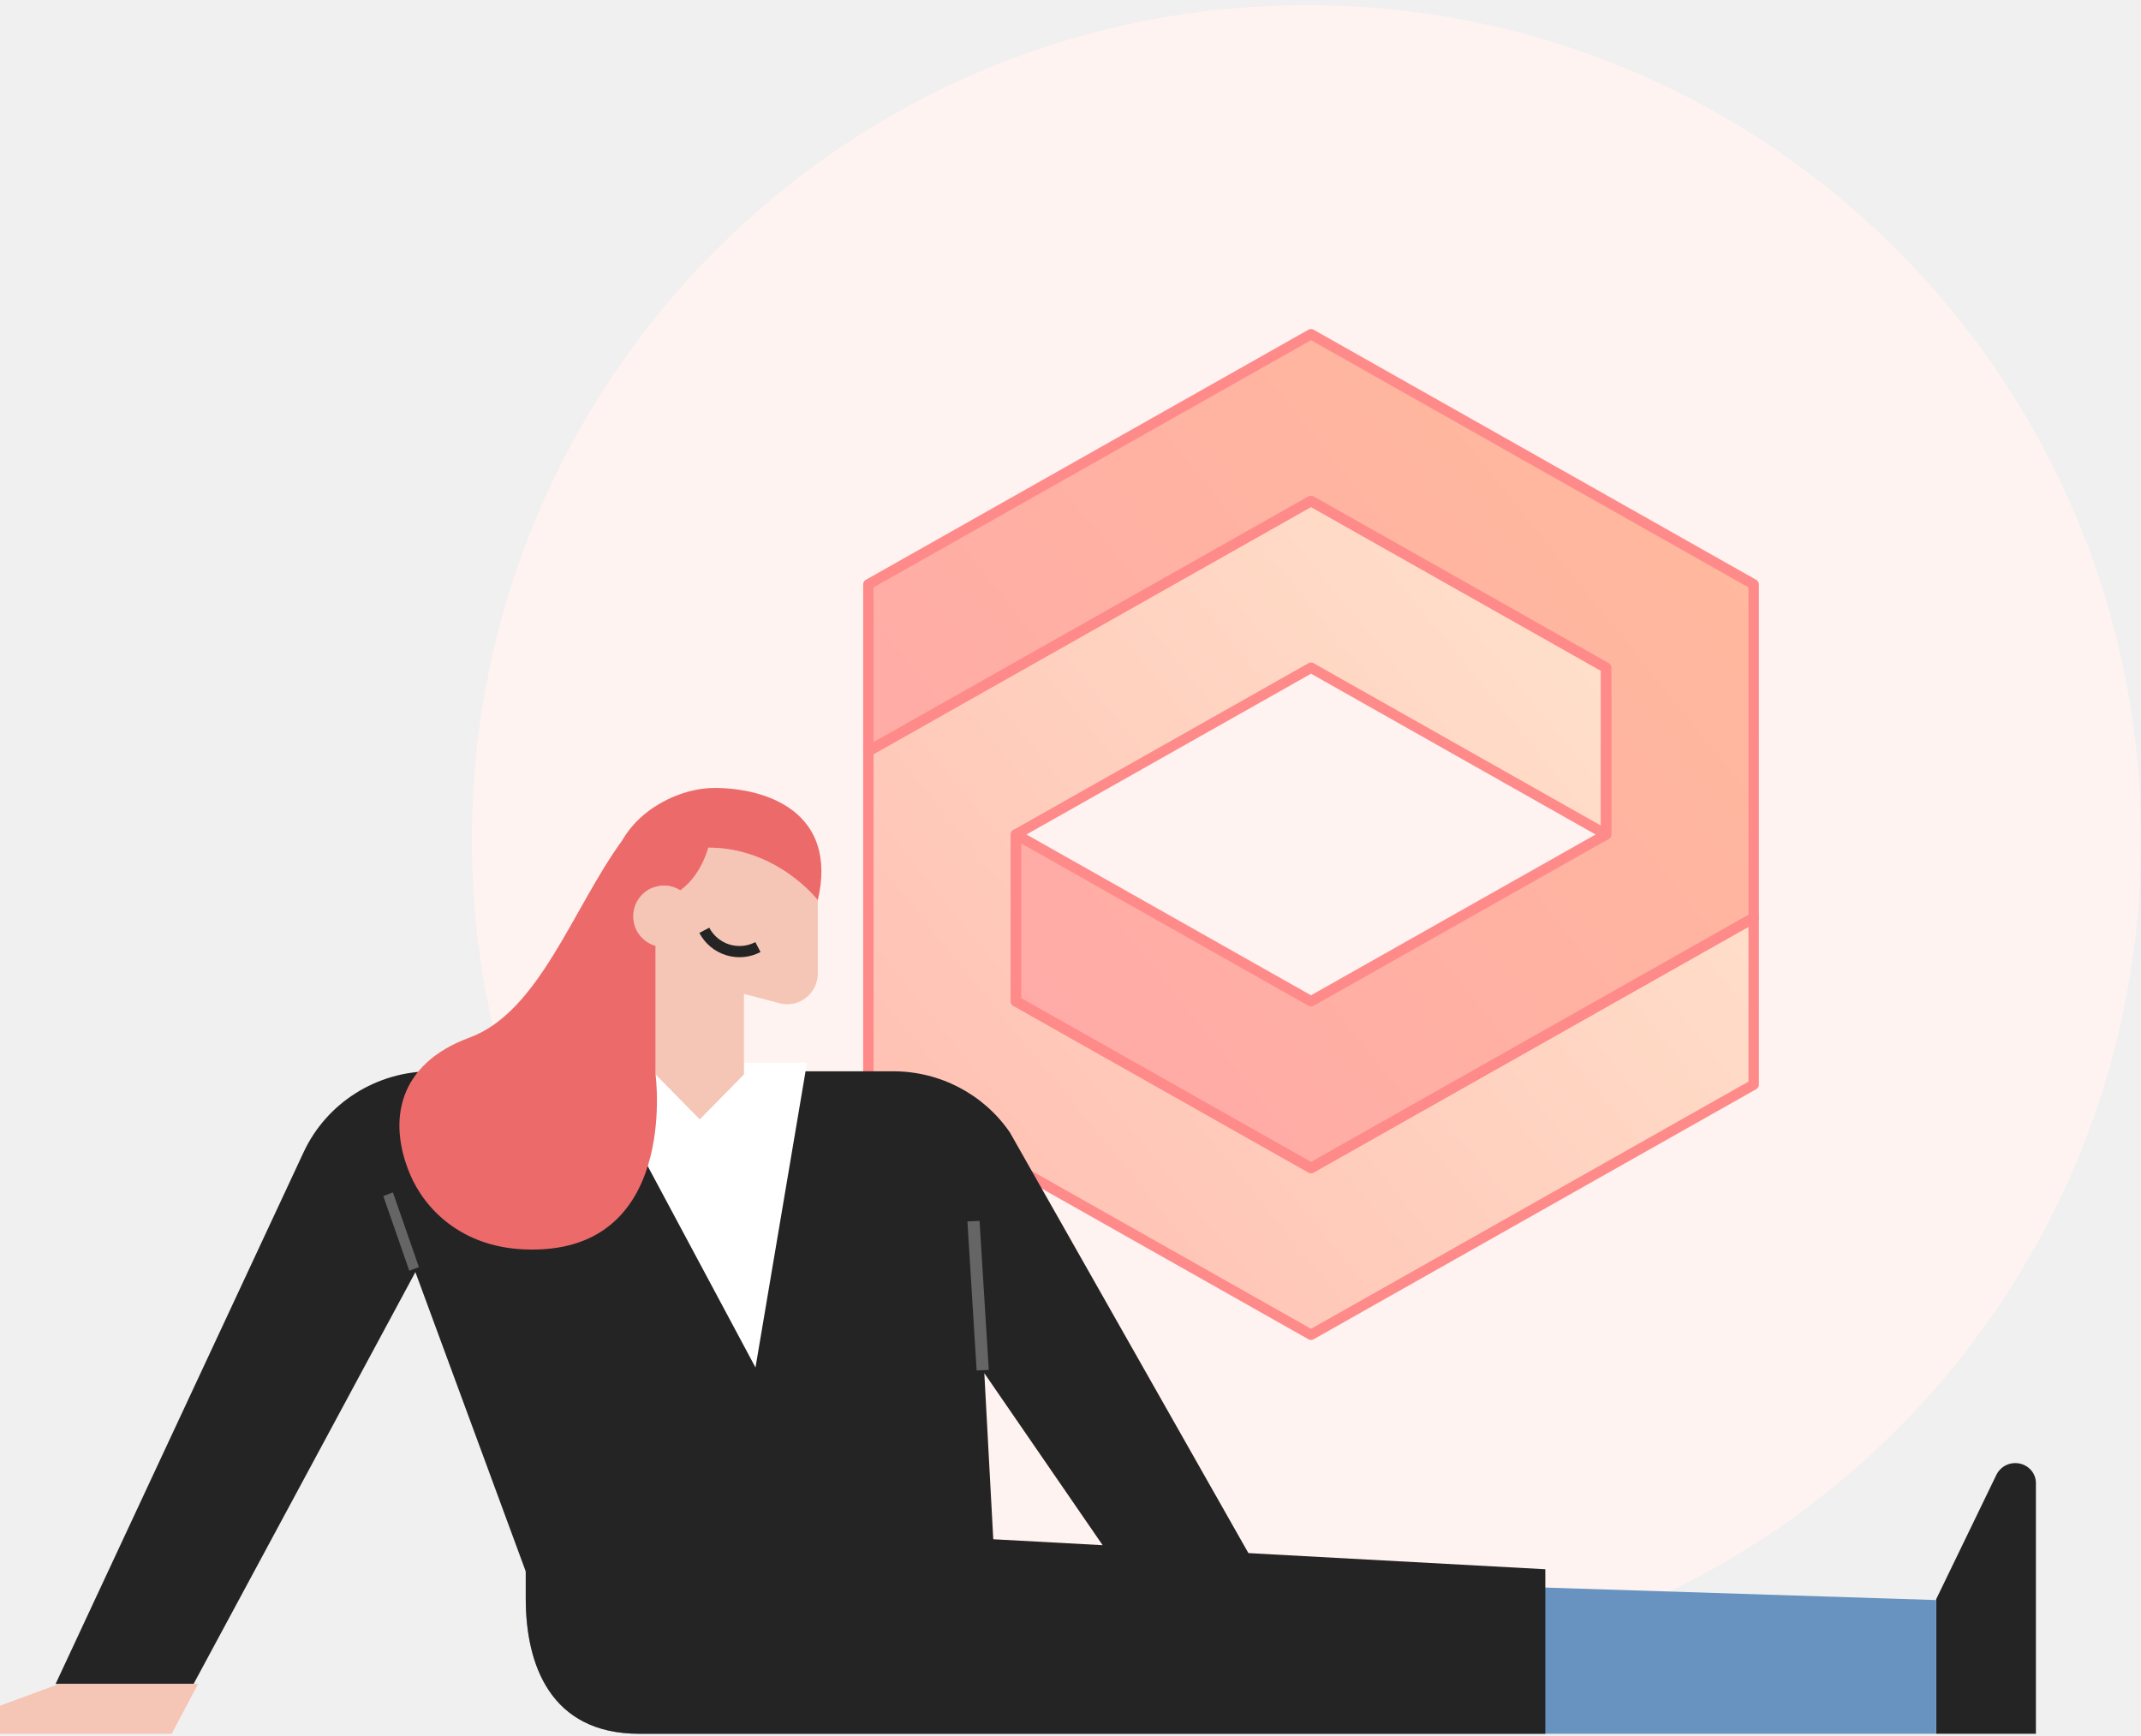
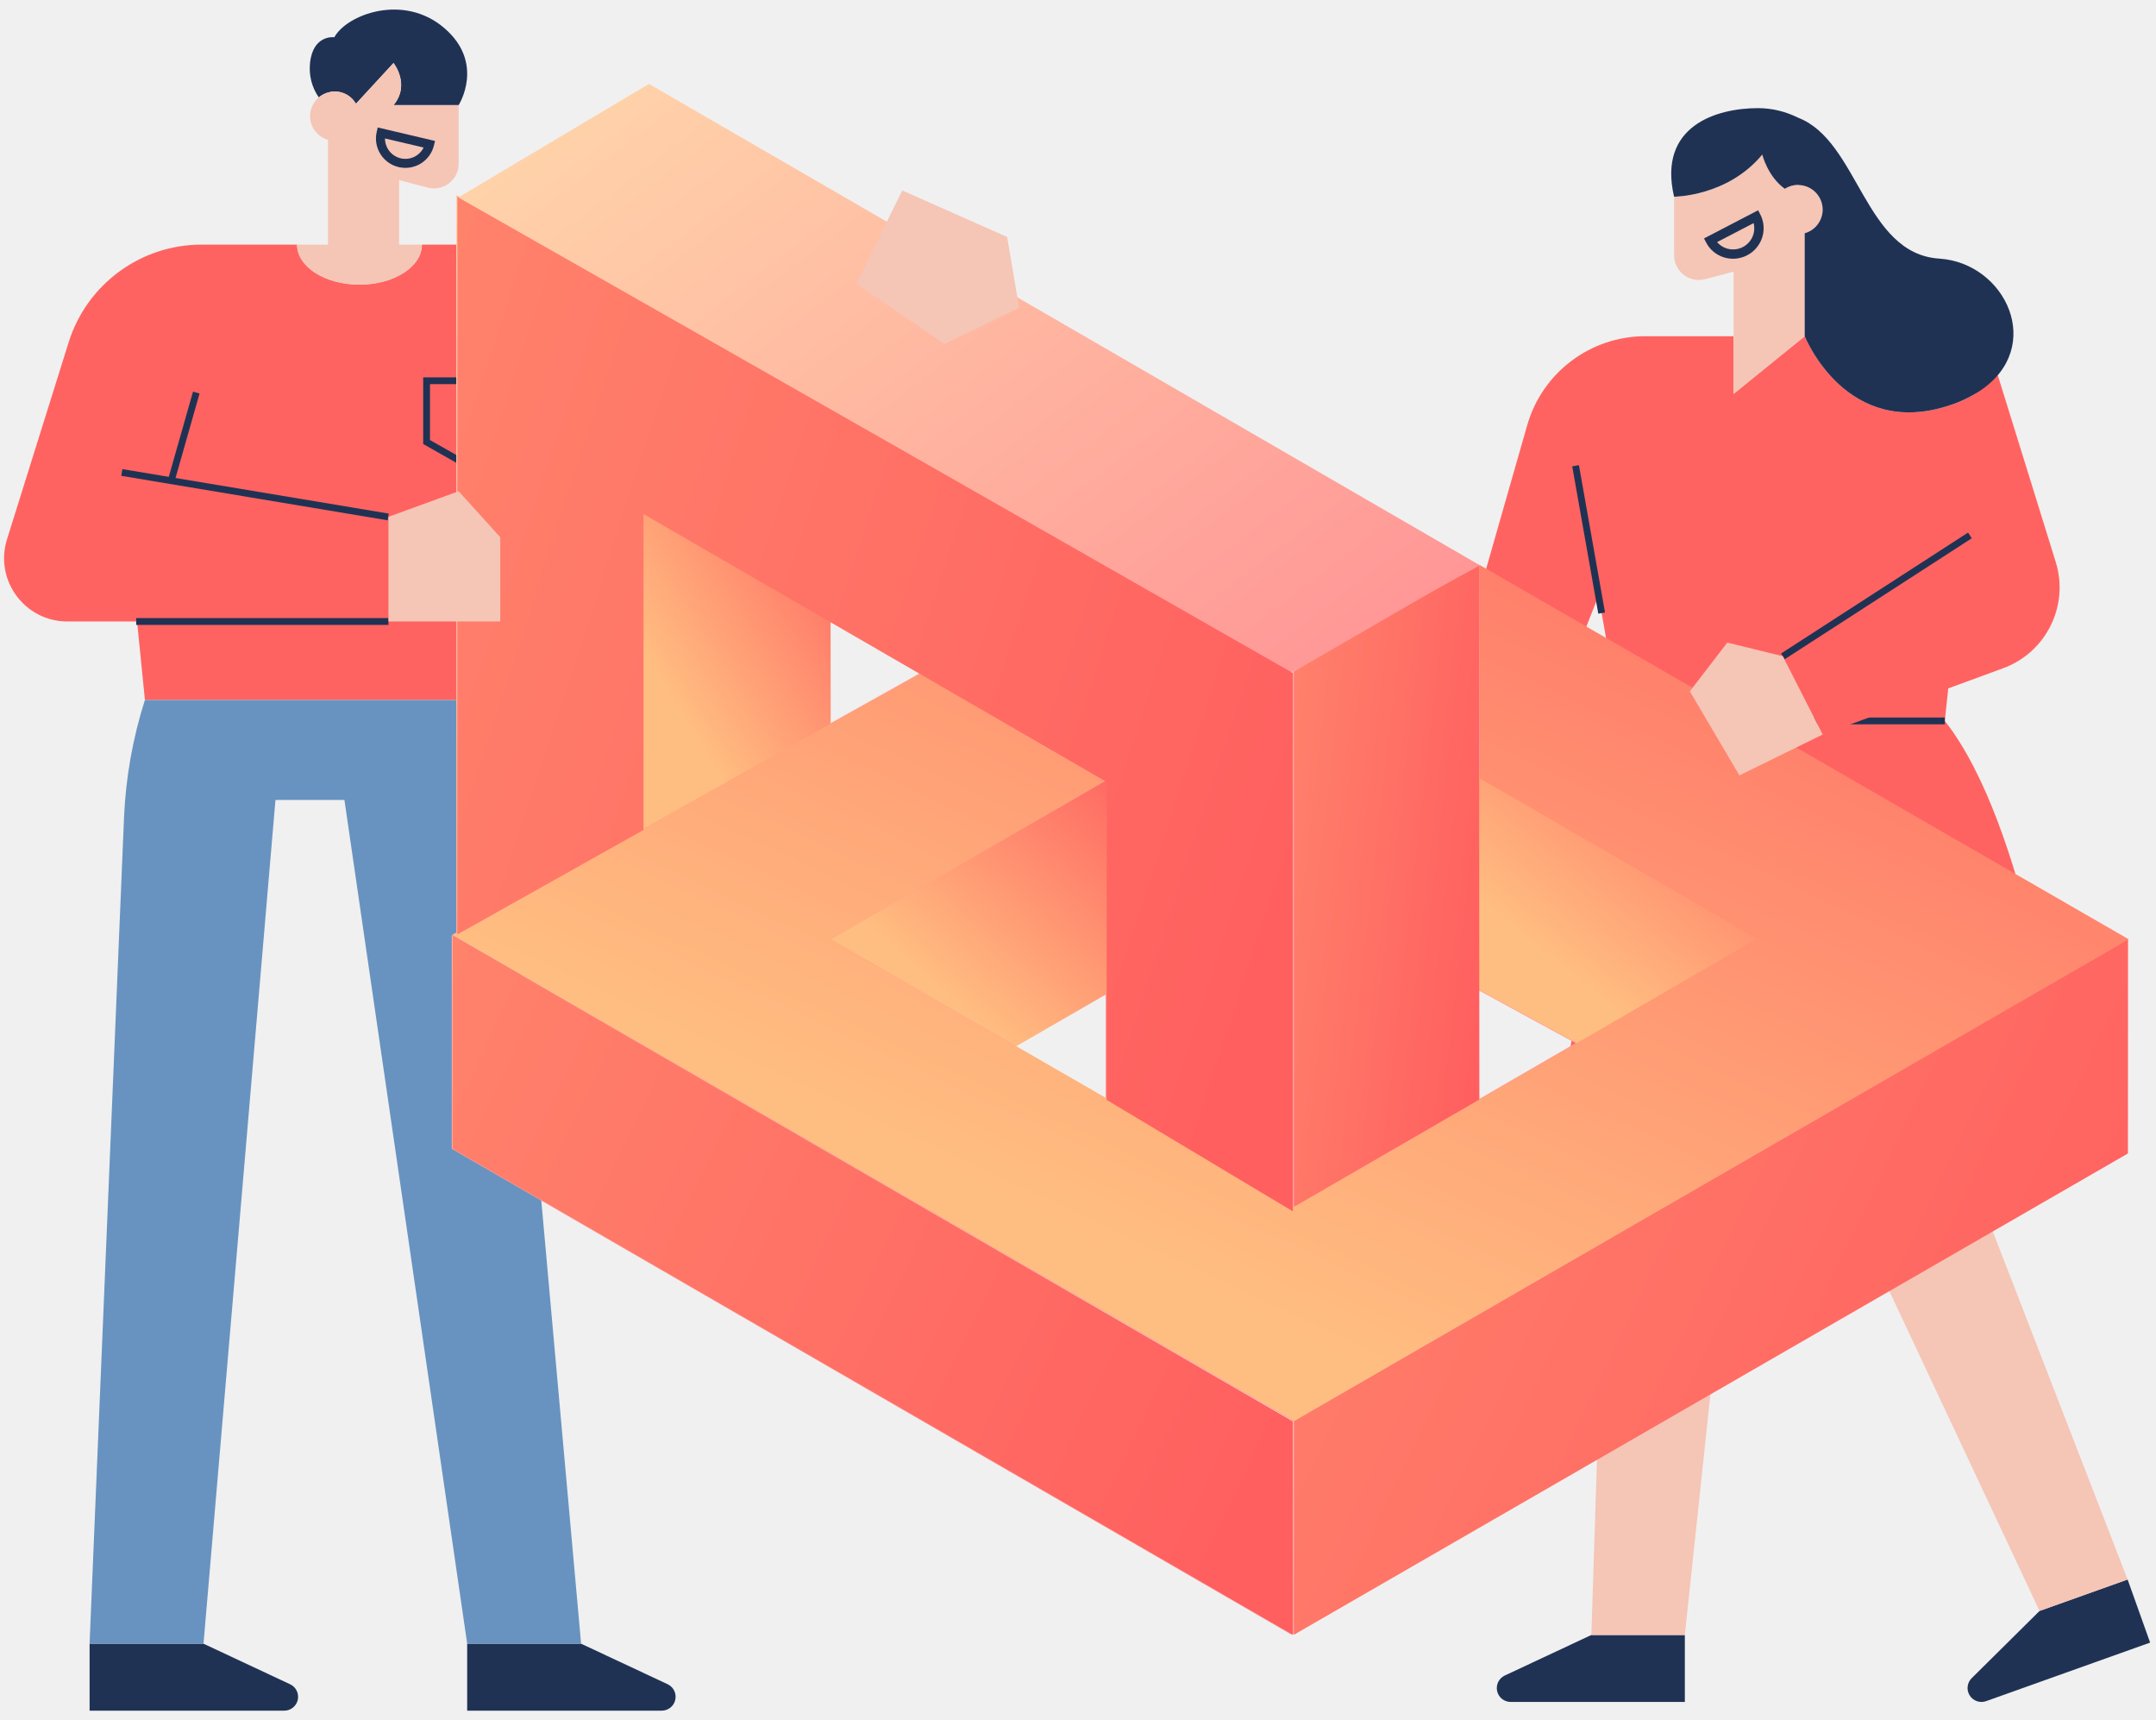
- <svg xmlns="http://www.w3.org/2000/svg" width="206" height="167" viewBox="0 0 206 167" fill="none">
-   <circle cx="125.704" cy="80.796" r="80.296" fill="#FEF3F1" />
-   <path fill-rule="evenodd" clip-rule="evenodd" d="M140.272 88.35l.016-.01.003-.001a.022.022 0 00.005-.003l-.024.014z" fill="#2B2C2A" />
-   <path clip-rule="evenodd" d="M140.272 88.35l.016-.01.003-.001a.022.022 0 00.005-.003l-.024.014z" stroke="#F8F2E6" stroke-width=".8" stroke-linecap="round" stroke-linejoin="round" />
-   <path fill-rule="evenodd" clip-rule="evenodd" d="M140.3 88.332l.002-.001.026-.016h.002a.667.667 0 00-.03.017z" fill="#2B2C2A" />
-   <path clip-rule="evenodd" d="M140.3 88.332l.002-.001.026-.016h.002a.667.667 0 00-.03.017z" stroke="#F8F2E6" stroke-width=".8" stroke-linecap="round" stroke-linejoin="round" />
-   <path clip-rule="evenodd" d="M154.537 80.289l-14.204 8.026h-.002l-.029.017-.012.007-.002.001-.034.019-.002.001a.013.013 0 01-.003.002c-.006.003-.005.003 0 0l.003-.002h.001l-14.112 7.973c-17.479-9.882-11.643-6.583-28.393-16.045l28.396-16.044c17.542 9.917 10.853 6.137 28.393 16.045zM83.55 56.223c-.002 38.428.006 12.789.001 48.131 32.845 18.554 9.88 5.588 42.591 24.066l42.593-24.066c.002-38.428-.006-12.789-.002-48.131-33.112-18.704-10.09-5.708-42.591-24.066-29.125 16.456-18.32 10.35-42.592 24.066z" stroke="#F8F2E6" stroke-width=".8" stroke-linecap="round" stroke-linejoin="round" />
-   <path fill-rule="evenodd" clip-rule="evenodd" d="M126.143 128.42l42.591-24.065.002-16.045-42.591 24.065-28.399-16.042.002-16.045 28.396-16.044c17.452 9.866 10.912 6.17 28.393 16.045l.002-16.045-28.399-16.042-42.59 24.065c.004 19.72.004 12.445.002 32.087 32.844 18.553 9.88 5.588 42.591 24.066z" fill="url(#paint0_linear)" />
-   <path clip-rule="evenodd" d="M126.143 128.42l42.591-24.065.002-16.045-42.591 24.065-28.399-16.042.002-16.045 28.396-16.044c17.452 9.866 10.912 6.17 28.393 16.045l.002-16.045-28.399-16.042-42.59 24.065c.004 19.72.004 12.445.002 32.087 32.844 18.553 9.88 5.588 42.591 24.066z" stroke="#FF8A8A" stroke-linejoin="round" />
-   <path fill-rule="evenodd" clip-rule="evenodd" d="M126.14 48.202l28.399 16.042-.002 16.045-28.396 16.044c-17.447-9.864-11.011-6.226-28.393-16.045l-.002 16.045 28.399 16.042 42.591-24.065c-.005-19.72-.004-12.445-.002-32.087-33.113-18.705-10.091-5.707-42.592-24.066l-42.59 24.065-.003 16.045 42.591-24.065z" fill="url(#paint1_linear)" fill-opacity=".7" />
-   <path clip-rule="evenodd" d="M126.14 48.202l28.399 16.042-.002 16.045-28.396 16.044c-17.447-9.864-11.011-6.226-28.393-16.045l-.002 16.045 28.399 16.042 42.591-24.065c-.005-19.72-.004-12.445-.002-32.087-33.113-18.705-10.091-5.707-42.592-24.066l-42.59 24.065-.003 16.045 42.591-24.065z" stroke="#FF8A8A" stroke-linejoin="round" />
-   <path d="M97.173 108.961l24.664 43.499h-13.134l-13.995-20.343 1.032 19.153H50.614l-10.647-28.88-21.341 39.624H5.35l23.864-51.161c2.212-4.743 7.019-7.782 12.307-7.782h44.422c4.502 0 8.709 2.207 11.229 5.89z" fill="#242424" />
-   <path fill-rule="evenodd" clip-rule="evenodd" d="M186.293 153.863l5.804-11.989a2.005 2.005 0 011.804-1.107c1.1 0 1.988.861 1.988 1.922v24.123h-9.596v-12.949z" fill="#242424" />
-   <path fill-rule="evenodd" clip-rule="evenodd" d="M50.587 151.048v2.765c0 6.335 2.366 12.999 10.927 12.999h124.779v-12.868l-90.814-2.896H50.587z" fill="#6893C0" />
-   <path fill-rule="evenodd" clip-rule="evenodd" d="M50.587 151.048v2.765c0 6.335 2.365 12.999 10.926 12.999h87.173v-15.831l-53.207-2.891-44.892 2.958z" fill="#242424" />
-   <path fill-rule="evenodd" clip-rule="evenodd" d="M39.381 122.262l-2.502-7.187.926-.353 2.501 7.187-.925.353zm54.588 9.595l-.888-14.34 1.168-.053.888 14.34-1.168.053z" fill="#656565" />
-   <path fill-rule="evenodd" clip-rule="evenodd" d="M5.694 162.014L0 164.109v2.703h16.514l2.545-4.798H5.694z" fill="#F5C5B6" />
-   <path d="M72.69 131.569l-15.694-29.324h20.651l-4.956 29.324z" fill="#fff" />
-   <path fill-rule="evenodd" clip-rule="evenodd" d="M62.721 85.437c.113-.05.235-.08.354-.114.258-.073.524-.125.805-.125.582 0 1.12.175 1.578.467 2.054-1.484 2.69-4.11 2.69-4.11 6.665 0 10.54 5.057 10.54 5.057v7.039c0 1.909-1.766 3.324-3.616 2.892l-3.495-.92v7.755l-4.248 4.32-4.247-4.32-.007-.005V91.004c-.005 0-.01-.003-.016-.004a2.955 2.955 0 01-2.128-2.836c0-1.224.738-2.275 1.79-2.727z" fill="#F5C5B6" />
-   <path fill-rule="evenodd" clip-rule="evenodd" d="M45.177 99.828c6.704-2.468 9.913-12.41 14.685-18.966a9.34 9.34 0 012.4-2.724l.015-.015v.002c1.823-1.4 4.216-2.313 6.487-2.313 4.984 0 11.894 2.31 9.924 10.8 0 0-3.875-5.058-10.54-5.058 0 0-.637 2.627-2.69 4.111a2.918 2.918 0 00-1.579-.467c-.28 0-.546.052-.804.125-.12.035-.241.065-.354.114a2.966 2.966 0 00-1.79 2.727c0 1.35.901 2.476 2.128 2.836l.016.004v12.374c.015.102 2.314 17.504-12.69 16.826-6.028-.273-9.539-3.893-10.949-7.263-2.108-5.042-1.226-10.549 5.741-13.113z" fill="#EC6A6A" />
-   <path fill-rule="evenodd" clip-rule="evenodd" d="M69.85 91.897a4.34 4.34 0 01-2.56-2.141l.953-.5a3.282 3.282 0 004.435 1.386l.496.955a4.335 4.335 0 01-3.324.3z" fill="#242424" />
+ <svg xmlns="http://www.w3.org/2000/svg" width="217" height="173" fill="none">
+   <path d="M181.647 33.833h-.006l-7.156 5.8v-5.8h-8.894a12.36 12.36 0 00-11.881 8.96l-13.236 46.282 7.758 3.002 12.661-32.14 2.232 12.608h32.62l3.528-33.21a12.657 12.657 0 01-2.949 1.421c-10.465 3.557-14.641-6.836-14.677-6.923z" fill="#FF6361" />
+   <path d="M181.646 18.712a2.49 2.49 0 00-.468-.085c-.07-.006-.137-.021-.208-.021-.491 0-.945.146-1.33.392-1.729-1.243-2.266-3.443-2.266-3.443-3.513 4.244-8.878 4.236-8.878 4.236v5.895c0 1.6 1.489 2.782 3.046 2.422l2.945-.77v12.295l7.156-5.8.004-.004V23.47a2.477 2.477 0 001.808-2.38 2.479 2.479 0 00-1.809-2.379z" fill="#F5C5B6" />
+   <path d="M160.169 164.524l-8.713 4.079a1.396 1.396 0 00.592 2.66h17.531v-6.739h-9.41zM205.28 162.105l-6.835 6.77a1.398 1.398 0 001.453 2.308l16.511-5.893-2.265-6.347-8.864 3.162z" fill="#203254" />
+   <path d="M198.486 118.534l.025-4.87c-4.26 1.946-8.623 3.216-12.852 4.008a36.724 36.724 0 002.809 8.64l16.81 35.791 8.863-3.163-15.655-40.406zM161.662 118.046l-1.494 46.48h9.41l4.857-45.713c-5.1.11-9.552-.31-12.773-.767z" fill="#F5C5B6" />
+   <path d="M195.746 72.544h-32.62l-6.853 44.5s2.023.522 5.391 1.001a79.44 79.44 0 0012.775.765c3.5-.075 7.304-.403 11.224-1.138 4.229-.793 8.592-2.064 12.852-4.008a47.37 47.37 0 008.707-5.139c-.003 0-3.129-25.36-11.476-35.981z" fill="#FF6361" />
+   <path d="M195.745 72.201h-32.62v.686h32.62V72.2z" fill="#203254" />
+   <path d="M199.858 33.833l7.049 22.716a8.654 8.654 0 01-5.283 10.69l-18.172 6.674-4.017-7.881 16.859-10.886 3.564-21.313z" fill="#FF6361" />
+   <path d="M140.474 89.073l-3.035 1.975v5.826l8.567 1.884 2.228-6.682-7.76-3.003z" fill="#F5C5B6" />
+   <path d="M158.918 46.805l-.675.12 2.625 14.827.675-.12-2.625-14.827zM198.084 53.59l-18.825 12.17.372.576 18.825-12.17-.372-.576zM175.85 25.688c-1.502.782-3.352.208-4.126-1.28l-.216-.415 5.446-2.834.216.415c.774 1.488.182 3.333-1.32 4.114zm-3.025-1.326c.622.731 1.699.962 2.594.496a2.126 2.126 0 001.082-2.408l-3.676 1.912z" fill="#203254" />
+   <path d="M195.181 26.023c-7.539-.487-8.11-11.851-14.213-14.183a9.027 9.027 0 00-4.025-.959c-4.198 0-10.109 1.8-8.45 8.91 0 0 5.365.008 8.878-4.236 0 0 .537 2.2 2.266 3.443.386-.246.84-.392 1.33-.392.071 0 .139.015.208.021a2.478 2.478 0 012.276 2.464 2.478 2.478 0 01-1.808 2.38v10.358l.001.004c.036.087 4.212 10.48 14.677 6.923a12.657 12.657 0 002.949-1.422c6.605-4.386 2.62-12.88-4.089-13.311zM58.488 165.401l8.712 4.079a1.397 1.397 0 01-.591 2.66H47.02v-6.739h11.467zM20.485 165.402l8.712 4.079a1.395 1.395 0 01-.591 2.66H9.018v-6.739h11.467zM33.65 3.747c1.257-2.285 6.968-4.456 11.08-.914 4.114 3.542 1.433 7.746 1.433 7.746h-6.557c1.731-2.078 0-4.238 0-4.238l-3.78 4.1a2.473 2.473 0 00-2.138-1.238c-.236 0-.46.043-.677.105a2.452 2.452 0 00-.924.494 5.096 5.096 0 01-.883-3.46c.297-2.89 2.446-2.595 2.446-2.595z" fill="#203254" />
+   <path d="M92.697 20.725l-14.85 16.369-10.737-9.138a14.024 14.024 0 00-9.091-3.341H42.464c0 2.226-2.813 4.026-6.282 4.026-3.47 0-6.282-1.8-6.282-4.026h-9.605a14.024 14.024 0 00-13.386 9.831L.704 54.27c-1.283 4.1 1.78 8.269 6.077 8.269h7.013l.793 7.903h35.371l8.578-29.731 14.992 9.74a9.62 9.62 0 0012.92-2.272l15.39-20.4-9.141-7.053z" fill="#FF6361" />
+   <path d="M39.608 10.579c1.73-2.078 0-4.238 0-4.238l-3.78 4.1a2.473 2.473 0 00-2.138-1.238c-.236 0-.46.043-.678.105a2.45 2.45 0 00-.923.494 2.469 2.469 0 00-.883 1.885c0 1.137.767 2.083 1.808 2.38v10.55H29.9c0 2.225 2.813 4.026 6.282 4.026 3.47 0 6.282-1.8 6.282-4.027h-2.29v-6.49l2.945.77a2.486 2.486 0 003.046-2.422V10.58h-6.557v-.001z" fill="#F5C5B6" />
+   <path d="M49.957 70.443l8.531 94.958H47.022l-12.355-84.9h-6.943l-7.24 84.9H9.016l3.464-83.073a45.353 45.353 0 012.103-11.885h35.373z" fill="#6893C0" />
+   <path d="M12.318 47.205l-.113.676 26.812 4.477.113-.676-26.813-4.477zM39.098 62.197H13.707v.685h25.391v-.685z" fill="#203254" />
+   <path d="M19.426 39.41l-2.521 8.86.66.187 2.52-8.86-.66-.187zM60.492 33.209l-2.336 7.357.653.208 2.337-7.358-.654-.207zM40.124 16.813a2.955 2.955 0 01-2.208-3.544l.104-.441 5.763 1.354-.104.441a2.955 2.955 0 01-3.555 2.19zm-1.375-2.88a2.052 2.052 0 003.89.913l-3.89-.914zM47.022 47.19l-4.428-2.51v-6.71h8.855v6.71l-4.427 2.51zm-3.743-2.909l3.742 2.121 3.743-2.121v-5.626h-7.485v5.626z" fill="#203254" />
+   <path fill-rule="evenodd" clip-rule="evenodd" d="M46.549 19.987L65.575 8.662l83.145 48.16.032-.018v.038l.018.01v-.02l65.372 37.685-.064.037-.01 21.515-83.935 48.426.019-21.507-84.685-48.897.457-.255V19.63l.625.356zm83.465 47.63v53.714l.119.068V67.571l.655-.378-.774.424zm18.738-10.262l.014 20.036.074.042-.068-20.089-.02.011zM83.5 72.822l-.009-10.309 9.065 5.244L83.5 72.82zm.009 21.695l27.686-15.979.006.004-27.692 15.975zm18.665 10.761l9.103-5.252v10.501l-9.103-5.249zm56.409-.308l-9.802-5.346.008 11.02 9.794-5.674zm-25.436 14.736l-2.975 1.716.007.004 2.968-1.72zm-87.68-4.103v-21.48l84.547 48.901v21.48l-84.548-48.901z" fill="url(#paint0_linear)" />
+   <path d="M45.575 115.603v-21.48l84.547 48.901v21.48l-84.547-48.901z" fill="url(#paint1_linear)" />
+   <path d="M158.915 105.092l-10.055-5.484-2.285-1.828-.457-21.937 33.362 18.738-20.565 10.511z" fill="url(#paint2_linear)" />
+   <path d="M83.608 72.992L64.597 84.413V51.377l19.002 10.801.01 10.814z" fill="url(#paint3_linear)" />
+   <path d="M148.897 110.686l-18.656 10.758V67.571l18.619-10.767.037 53.882z" fill="url(#paint4_linear)" />
+   <path d="M111.587 99.91l.027-21.544-27.997 16.15 18.656 10.768 9.314-5.375z" fill="url(#paint5_linear)" />
+   <path d="M214.186 94.508l-.009 21.561-83.936 48.426.019-21.507 83.926-48.48z" fill="url(#paint6_linear)" />
+   <path d="M111.586 78.375L83.617 94.517l46.67 26.909 46.543-26.964-27.878-16.133-.073-21.498 65.371 37.686-83.99 48.47-84.685-48.896L92.93 67.608l18.655 10.767z" fill="url(#paint7_linear)" />
+   <path d="M46.032 94.028L64.77 83.516v-31.79l46.615 26.963v31.991l18.738 11.213V67.721l-84.09-47.987v74.294z" fill="url(#paint8_linear)" />
+   <path d="M65.317 8.443L46.123 19.868l83.633 47.53 19.195-10.512L65.317 8.443z" fill="url(#paint9_linear)" />
+   <path d="M179.437 66.032l-5.587-1.371-3.769 4.905 4.99 8.46 8.384-4.113-4.018-7.881zM39.1 52.005l7.065-2.574 4.187 4.634v8.474H39.1V52.005zM101.368 23.846l1.208 7.125-7.509 3.648-8.89-6.07 4.638-9.383 10.553 4.68z" fill="#F5C5B6" />
  <defs>
-     <linearGradient id="paint0_linear" x1="165.041" y1="49.066" x2="-29.013" y2="207.289" gradientUnits="userSpaceOnUse">
-       <stop stop-color="#FFE6CF" />
-       <stop offset="1" stop-color="#F88" />
+     <linearGradient id="paint0_linear" x1="70.944" y1=".113" x2="128.021" y2="74.522" gradientUnits="userSpaceOnUse">
+       <stop stop-color="#FFD3AA" />
+       <stop offset="1" stop-color="#FF9696" />
    </linearGradient>
-     <linearGradient id="paint1_linear" x1="215.323" y1="-3.941" x2="86.189" y2="99.938" gradientUnits="userSpaceOnUse">
-       <stop stop-color="#FFB36D" />
-       <stop offset="1" stop-color="#F88" />
+     <linearGradient id="paint1_linear" x1="-88.329" y1="-15.453" x2="152.857" y2="99.419" gradientUnits="userSpaceOnUse">
+       <stop stop-color="#FFBE81" />
+       <stop offset="1" stop-color="#FF5F5F" />
+     </linearGradient>
+     <linearGradient id="paint2_linear" x1="141.43" y1="84.93" x2="164.582" y2="56.17" gradientUnits="userSpaceOnUse">
+       <stop stop-color="#FFBE81" />
+       <stop offset=".946" stop-color="#FF5F5F" />
+     </linearGradient>
+     <linearGradient id="paint3_linear" x1="61.925" y1="61.64" x2="86.015" y2="46.542" gradientUnits="userSpaceOnUse">
+       <stop stop-color="#FFBE81" />
+       <stop offset=".946" stop-color="#FF5F5F" />
+     </linearGradient>
+     <linearGradient id="paint4_linear" x1="100.696" y1="-43.836" x2="165.141" y2="-36.462" gradientUnits="userSpaceOnUse">
+       <stop stop-color="#FFBE81" />
+       <stop offset="1" stop-color="#FF5F5F" />
+     </linearGradient>
+     <linearGradient id="paint5_linear" x1="79.683" y1="86.728" x2="101.325" y2="62.215" gradientUnits="userSpaceOnUse">
+       <stop stop-color="#FFBE81" />
+       <stop offset=".946" stop-color="#FF5F5F" />
+     </linearGradient>
+     <linearGradient id="paint6_linear" x1="-2.707" y1="-14.457" x2="236.896" y2="99.483" gradientUnits="userSpaceOnUse">
+       <stop stop-color="#FFBE81" />
+       <stop offset="1" stop-color="#FF5F5F" />
+     </linearGradient>
+     <linearGradient id="paint7_linear" x1="21.87" y1="83.597" x2="75.544" y2="-30.844" gradientUnits="userSpaceOnUse">
+       <stop stop-color="#FFBE81" />
+       <stop offset=".946" stop-color="#FF5F5F" />
+     </linearGradient>
+     <linearGradient id="paint8_linear" x1="-87.148" y1="-139.319" x2="178.823" y2="-52.52" gradientUnits="userSpaceOnUse">
+       <stop stop-color="#FFBE81" />
+       <stop offset="1" stop-color="#FF5F5F" />
+     </linearGradient>
+     <linearGradient id="paint9_linear" x1="70.687" y1="-.107" x2="127.763" y2="74.302" gradientUnits="userSpaceOnUse">
+       <stop stop-color="#FFD3AA" />
+       <stop offset="1" stop-color="#FF9696" />
    </linearGradient>
  </defs>
</svg>
